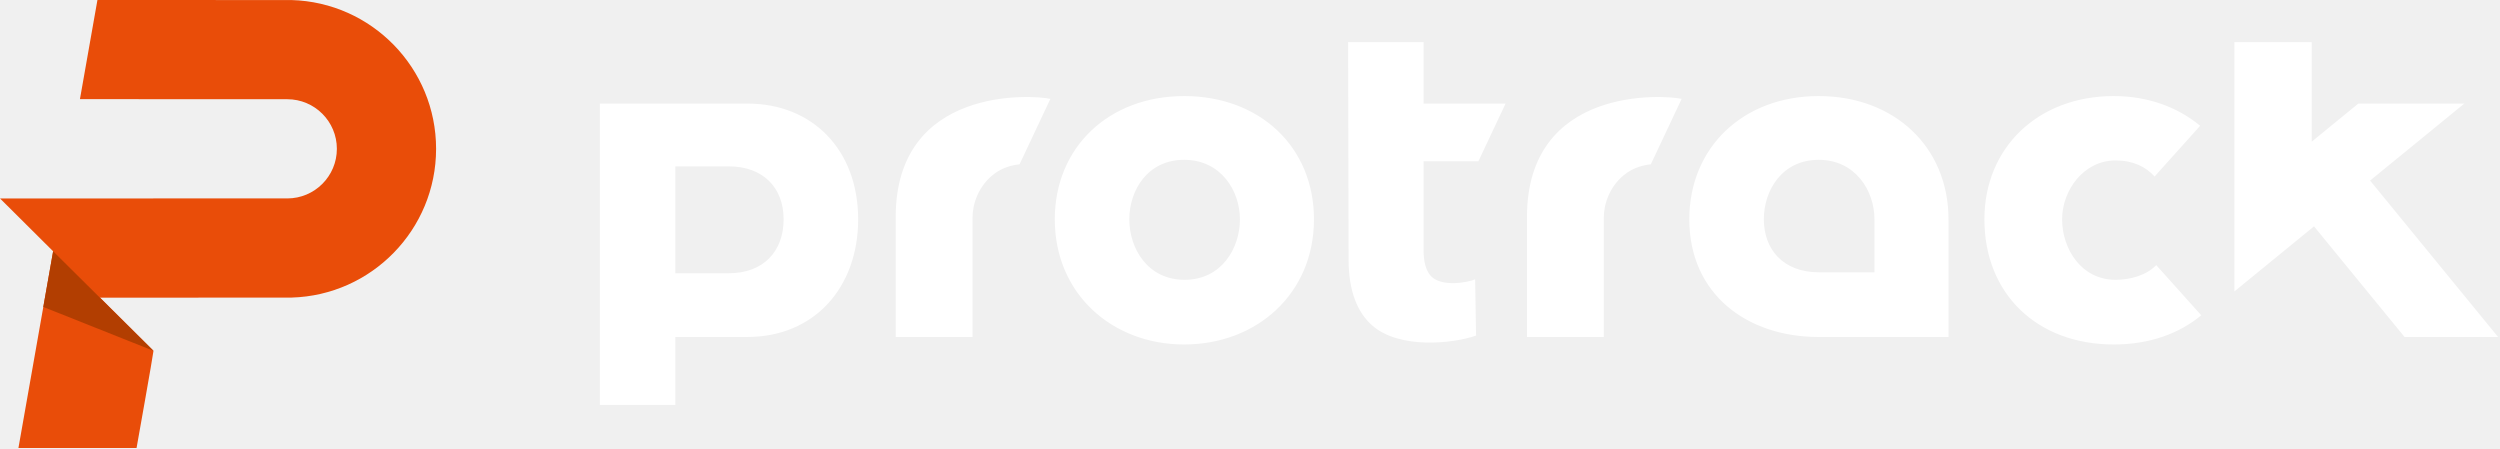
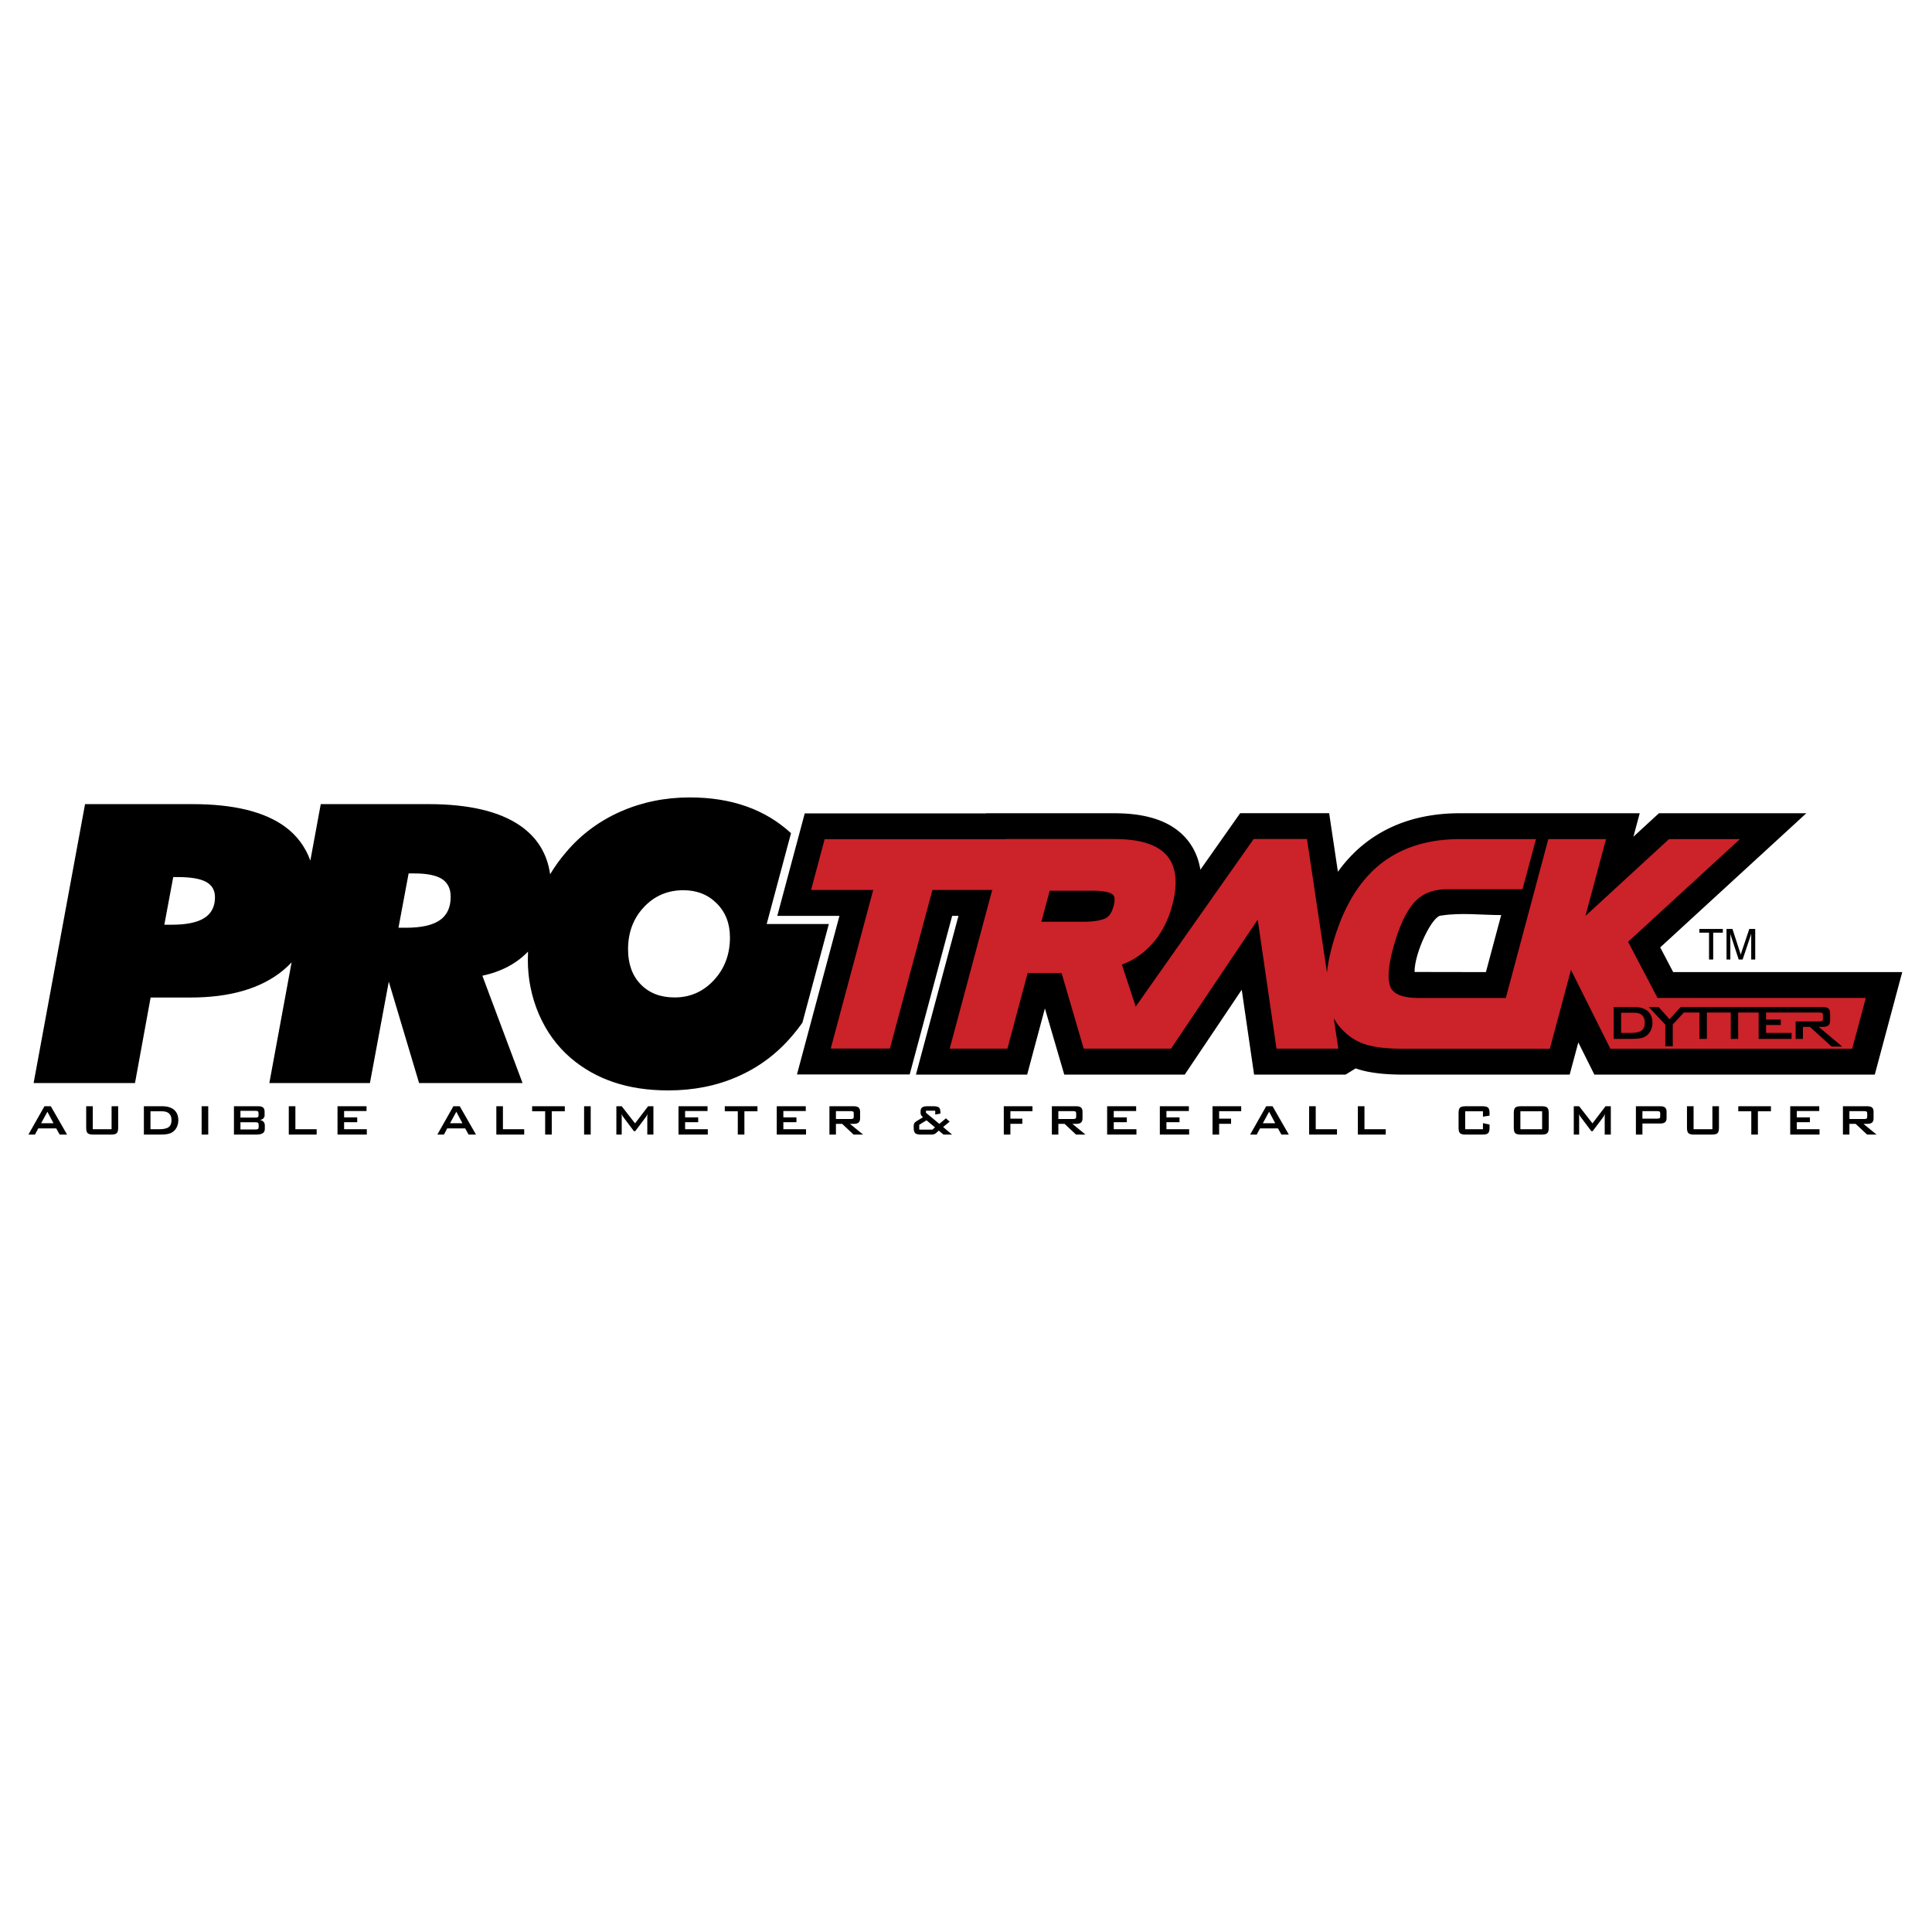
- <svg xmlns="http://www.w3.org/2000/svg" width="100%" height="100%" viewBox="0 0 1182 212" version="1.1" xml:space="preserve" style="fill-rule:evenodd;clip-rule:evenodd;stroke-linejoin:round;stroke-miterlimit:2;">
-   <g transform="matrix(4.16667,0,0,4.16667,0,-0.674995)">
-     <path d="M187.323,18.805C186.383,18.908 185.436,19.198 184.62,19.764C182.639,21.147 181.988,23.367 181.99,24.785L181.99,38.401L173.268,38.401L173.268,24.785C173.268,9.891 188.817,10.922 190.819,11.383L187.323,18.805ZM262.577,25.847L253.54,33.232L253.54,4.946L262.314,4.946L262.314,16.237L267.605,11.915L279.632,11.915L268.938,20.651L283.465,38.401L272.851,38.401L262.577,25.847ZM161.536,18.458L161.536,28.561C161.536,29.801 161.776,30.733 162.254,31.353C163.394,32.831 166.603,32.207 167.386,31.859L167.492,38.241C164.899,39.156 158.772,39.819 155.684,37.071C154.088,35.651 153.027,33.302 153.027,29.624L152.973,4.946L161.536,4.946L161.536,11.915L170.84,11.915L167.759,18.458L161.536,18.458ZM249.779,35.937C247.285,38.016 243.907,39.251 239.854,39.251C231.148,39.251 225.174,33.508 225.174,25.051C225.174,16.889 231.285,11.063 239.854,11.063C243.728,11.063 247.111,12.321 249.654,14.434L244.486,20.191C243.494,19.09 242.04,18.367 240.062,18.367C236.437,18.367 233.992,21.755 233.992,25.051C233.992,28.347 236.123,31.912 240.062,31.912C241.685,31.912 243.554,31.42 244.671,30.246L249.779,35.937ZM212.698,25.051C212.698,21.789 210.524,18.297 206.369,18.297C202.213,18.297 200.146,21.755 200.146,25.051C200.146,28.347 202.218,31.061 206.422,31.061L212.698,31.061L212.698,25.051ZM221.1,25.051L221.1,38.401L206.369,38.401C198.206,38.401 191.689,33.508 191.689,25.051C191.689,16.889 197.8,11.063 206.369,11.063C214.938,11.063 221.1,16.82 221.1,25.051ZM140.697,25.051C140.697,21.789 138.524,18.297 134.368,18.297C130.212,18.297 128.145,21.755 128.145,25.051C128.145,28.347 130.216,31.912 134.421,31.912C138.626,31.912 140.697,28.313 140.697,25.051ZM149.099,25.051C149.099,33.489 142.597,39.251 134.368,39.251C126.206,39.251 119.689,33.508 119.689,25.051C119.689,16.889 125.799,11.063 134.368,11.063C142.937,11.063 149.099,16.82 149.099,25.051ZM115.692,18.805C114.751,18.908 113.805,19.198 112.99,19.764C111.008,21.147 110.357,23.367 110.359,24.785L110.359,38.401L101.637,38.401L101.637,24.785C101.637,9.891 117.186,10.922 119.187,11.383L115.692,18.805ZM76.634,19.041L76.634,31.168L82.696,31.168C86.632,31.168 88.919,28.678 88.919,25.051C88.919,21.423 86.559,19.041 82.696,19.041L76.634,19.041ZM84.824,11.915C92.19,11.915 97.376,17.165 97.376,25.051C97.376,32.733 92.452,38.401 84.77,38.401L76.634,38.401L76.634,46.112L68.07,46.112L68.07,11.915L84.824,11.915Z" style="fill:white;" />
-     <path d="M9.071,11.412L11.056,0.162L33.077,0.168C42.174,0.423 49.484,7.889 49.484,17.049C49.484,26.208 42.176,33.675 33.079,33.929L11.356,33.941L17.417,39.971C17.381,40.425 15.495,51 15.495,51L2.091,51L6.028,28.676L0,22.679L32.596,22.678C35.702,22.678 38.225,20.157 38.225,17.049C38.225,13.943 35.702,11.421 32.596,11.421L9.071,11.412Z" style="fill:rgb(233,77,9);" />
-     <g>
-       <path d="M6.028,28.676L17.417,39.971L4.913,34.992L6.028,28.676Z" style="fill:rgb(178,62,1);" />
-     </g>
+ <svg xmlns="http://www.w3.org/2000/svg" width="2500" height="2500" viewBox="0 0 192.756 192.756">
+   <g fill-rule="evenodd" clip-rule="evenodd">
+     <path fill="#fff" d="M0 0h192.756v192.756H0V0z" />
+     <path d="M149.908 91.297c-1.926 0-4.043-.261-5.951.047-.896-.104-2.719 3.754-2.691 5.63l7.117.012 1.525-5.689zm37.274 15.916h-27.977l-1.604-3.209-.859 3.209h-16.664l-.152-.002h-.156l-.156-.002-.154-.004-.152-.004-.152-.004-.152-.006-.143-.008-.148-.006-.15-.01-.143-.01-.141-.01-.137-.012-.146-.012-.148-.016-.131-.014-.129-.016-.146-.018-.135-.02-.131-.018-.141-.021-.127-.023-.127-.021-.125-.023-.141-.027-.145-.033-.113-.027-.131-.031-.129-.033-.125-.035-.131-.037-.139-.043-.125-.043-.088-.029-1.006.617h-9.127l-1.234-8.465-5.684 8.465h-12.02l-1.934-6.604-1.77 6.604H91.517l4.243-15.835h-.629l-4.239 15.822H79.647l4.239-15.822h-6.202l2.74-10.226h18.09l.002-.014h12.771l.248.002.258.005.25.008.254.011.252.016.242.019.244.022.246.027.236.03.236.034.24.041.236.044.232.049.225.052.229.058.227.063.225.069.227.076.223.082.219.088.219.096.219.104.211.108.209.117.209.126.201.132.209.147.191.149.186.154.193.176.176.174.174.187.164.194.154.198.15.211.133.204.131.22.119.226.107.222.104.237.088.231.078.231.07.235.061.235.055.24.043.239.008.045 3.967-5.637h8.879l.875 5.84.064-.091.203-.269.205-.261.209-.255.217-.254.225-.248.227-.24.232-.235.24-.23.244-.223.254-.222.254-.208.258-.203.268-.2.27-.189.271-.182.279-.177.283-.171.287-.162.291-.155.295-.148.297-.14.303-.134.303-.125.303-.118.311-.112.314-.105.314-.098.316-.091.318-.083.32-.077.33-.071.32-.062.324-.057.332-.052.334-.044.33-.038.334-.032.34-.026.34-.02.34-.014.344-.009.33-.002h17.938l-.627 2.341 2.545-2.341h14.707l-14.58 13.385 1.293 2.463h22.855l-2.741 10.224zM68.322 88.817c-1.583 0-2.9.564-3.951 1.693-1.051 1.123-1.576 2.523-1.576 4.197 0 1.467.422 2.641 1.265 3.504.844.869 1.966 1.305 3.374 1.305 1.557 0 2.867-.578 3.932-1.732 1.063-1.148 1.596-2.57 1.596-4.256 0-1.375-.435-2.511-1.311-3.387-.877-.883-1.986-1.324-3.329-1.324zm-51.794 3.444h.74c1.473 0 2.556-.227 3.256-.674.707-.448 1.058-1.142 1.058-2.063 0-.701-.292-1.207-.875-1.531-.584-.324-1.519-.486-2.81-.486h-.479l-.89 4.754zm50.276 16.53c-2.005 0-3.815-.271-5.437-.816a12.89 12.89 0 0 1-4.333-2.453c-1.343-1.168-2.381-2.602-3.127-4.314a13.6 13.6 0 0 1-1.109-5.455c0-.274.005-.544.017-.812-1.15 1.199-2.672 2.003-4.556 2.408l4.009 10.705H41.946l-3.023-10.115-1.881 10.115H27.005l2.22-12.037a9.236 9.236 0 0 1-.864.807c-2.186 1.797-5.267 2.699-9.231 2.699h-3.97l-1.558 8.531H3.488L8.62 80.227h10.718c4.107 0 7.182.752 9.231 2.251a7.118 7.118 0 0 1 2.529 3.384l1.039-5.636h10.718c4.016 0 7.065.707 9.147 2.128 1.716 1.175 2.723 2.797 3.02 4.871.462-.775.994-1.512 1.596-2.211 1.479-1.752 3.289-3.095 5.424-4.042 2.134-.94 4.438-1.414 6.909-1.414 4.154 0 7.522 1.189 10.104 3.568l-2.428 9.062h6.202l-2.638 9.842c-.312.451-.651.885-1.016 1.305-1.518 1.791-3.328 3.146-5.437 4.068-2.101.927-4.411 1.388-6.934 1.388zM39.889 92.56h.746c1.531 0 2.66-.253 3.38-.753.721-.499 1.083-1.278 1.083-2.329 0-.811-.286-1.401-.863-1.777-.577-.369-1.492-.558-2.751-.558H40.9l-1.011 5.417zm132.882.575v2.596h-.381v-3.048h.592l.754 2.331c.021.067.039.119.049.155.01.036.018.068.023.096.012-.051.021-.097.033-.137l.035-.115.783-2.331h.594v3.048h-.402v-2.596c-.01.043-.02.088-.033.133a3.337 3.337 0 0 1-.039.133l-.783 2.33h-.393l-.764-2.33c-.016-.038-.027-.08-.039-.124l-.029-.141zm-2.128 2.596v-2.678h-.961v-.37h2.34v.37h-.963v2.678h-.416zm13.359 17.466v-2.83h2.42c.225 0 .387.043.488.131.102.086.15.227.15.418v.666c0 .189-.049.33-.15.416-.102.088-.264.131-.488.131h-.369l1.305 1.068h-.943l-1.141-1.068h-.623v1.068h-.649zm2.129-2.34h-1.48v.787h1.48c.113 0 .191-.016.234-.049.041-.033.062-.092.062-.176v-.34c0-.082-.021-.141-.062-.174-.043-.032-.121-.048-.234-.048zm-7.385 2.34v-2.83h2.896v.482h-2.238v.633h1.305v.48h-1.305v.701h2.264v.533h-2.922v.001zm-3.228-2.324v2.324h-.658v-2.324h-1.299v-.506h3.262v.506h-1.305zm-6.414-.506v2.297h1.875v-2.297h.656v2.162c0 .258-.049.434-.145.527-.098.094-.283.141-.557.141h-1.787c-.273 0-.459-.047-.557-.141-.096-.094-.145-.27-.145-.527v-2.162h.66zm-5.754 2.83v-2.83h2.42c.225 0 .387.043.488.131.1.086.15.227.15.418v.633c0 .191-.051.33-.15.416-.102.088-.264.129-.488.129h-1.771v1.104h-.649v-.001zm2.129-2.34h-1.48v.75h1.48c.113 0 .191-.016.232-.049.043-.033.064-.092.064-.176v-.303c0-.082-.021-.141-.064-.174-.041-.032-.119-.048-.232-.048zm-8.329 2.34v-2.83h.531l1.334 1.711 1.303-1.711h.527v2.83h-.611v-1.748c0-.033.002-.076.008-.129l.016-.172a4.011 4.011 0 0 1-.092.18 1.36 1.36 0 0 1-.072.115l-1.062 1.414h-.132l-1.066-1.418c-.039-.055-.072-.105-.1-.152s-.051-.094-.068-.137c.006.059.01.111.012.16.004.049.004.094.004.139v1.748h-.532zm-5.326-.533h2.168v-1.791h-2.168v1.791zm-.658-1.627c0-.258.047-.432.145-.527.096-.094.281-.143.557-.143h2.08c.275 0 .461.049.557.143.096.096.145.27.145.527v1.492c0 .258-.049.434-.145.527s-.281.141-.557.141h-2.08c-.275 0-.461-.047-.557-.141-.098-.094-.145-.27-.145-.527v-1.492zm-3.078-.164h-1.773v1.791h1.773v-.607l.658.137v.336c0 .258-.047.434-.145.527s-.283.141-.557.141h-1.688c-.275 0-.461-.047-.557-.141s-.145-.27-.145-.527v-1.492c0-.258.049-.432.145-.527.096-.094.281-.143.557-.143h1.688c.273 0 .459.049.557.143.098.096.145.27.145.527v.268l-.658.105v-.538zm-12.479 2.324v-2.83h.658v2.297h2.121v.533h-2.779zm-4.863 0v-2.83h.658v2.297h2.123v.533h-2.781zm-5.887 0l1.602-2.83h.633l1.623 2.83h-.738l-.34-.617h-1.793l-.33.617h-.657zm1.268-1.129h1.238l-.611-1.15-.627 1.15zm-5.02 1.129v-2.83h2.861v.496h-2.203v.744h1.191v.516h-1.191v1.074h-.658zm-5.255 0v-2.83h2.895v.482h-2.236v.633h1.305v.48h-1.305v.701h2.264v.533h-2.923v.001zm-5.258 0v-2.83h2.896v.482h-2.238v.633h1.307v.48h-1.307v.701h2.264v.533h-2.922v.001zm-5.516 0v-2.83h2.42c.225 0 .387.043.488.131.102.086.15.227.15.418v.666c0 .189-.049.33-.15.416-.102.088-.264.131-.488.131h-.369l1.305 1.068h-.943l-1.141-1.068h-.623v1.068h-.649zm2.129-2.34h-1.48v.787h1.48c.113 0 .191-.016.234-.049.041-.033.062-.092.062-.176v-.34c0-.082-.021-.141-.062-.174-.043-.032-.121-.048-.234-.048zm-6.926 2.34v-2.83h2.861v.496h-2.201v.744h1.189v.516h-1.189v1.074h-.66zm-8.278 0c-.276 0-.463-.047-.562-.143-.098-.094-.147-.27-.147-.525v-.186c0-.123.021-.221.063-.289.042-.07.138-.148.288-.238l.575-.346c-.084-.07-.146-.141-.184-.207s-.058-.141-.058-.221v-.158c0-.188.052-.32.155-.398.104-.078.285-.119.546-.119h.569c.273 0 .459.043.558.125.098.082.147.23.147.445v.172l-.512.086v-.377h-.925v.203l1.333 1.107.656-.549.375.324-.653.541.893.752h-.861l-.466-.395-.252.225a.667.667 0 0 1-.212.133.991.991 0 0 1-.32.037h-1.006v.001zm-.155-.492h1.311l.263-.225-.849-.707-.725.445v.487zm-8.961.492v-2.83h2.42c.225 0 .387.043.488.131.101.086.151.227.151.418v.666c0 .189-.05.33-.151.416-.101.088-.264.131-.488.131h-.369l1.305 1.068h-.944l-1.14-1.068h-.624v1.068h-.648zm2.129-2.34h-1.481v.787h1.481c.114 0 .192-.016.234-.049s.063-.092.063-.176v-.34c0-.082-.021-.141-.063-.174s-.121-.048-.234-.048zm-7.386 2.34v-2.83h2.896v.482h-2.238v.633h1.306v.48h-1.306v.701h2.264v.533H77.63v.001zm-3.228-2.324v2.324h-.659v-2.324h-1.297v-.506h3.26v.506h-1.304zm-6.574 2.324v-2.83h2.896v.482h-2.238v.633h1.306v.48h-1.306v.701h2.264v.533h-2.922v.001zm-6.2 0v-2.83h.533l1.333 1.711 1.304-1.711h.527v2.83h-.61v-1.748c0-.033.002-.076.006-.129l.018-.172c-.036.072-.066.133-.093.18a1.337 1.337 0 0 1-.073.115l-1.062 1.414h-.132l-1.064-1.418a1.73 1.73 0 0 1-.101-.152 1.086 1.086 0 0 1-.068-.137c.005.059.01.111.012.16.003.049.004.094.004.139v1.748h-.534zm-3.218 0v-2.83h.659v2.83h-.659zm-3.227-2.324v2.324h-.659v-2.324h-1.298v-.506h3.26v.506h-1.303zm-5.53 2.324v-2.83h.659v2.297h2.122v.533h-2.781zm-5.885 0l1.6-2.83h.634l1.623 2.83h-.739l-.339-.617h-1.793l-.329.617h-.657zm1.266-1.129h1.238l-.61-1.15-.628 1.15zm-11.226 1.129v-2.83h2.896v.482h-2.238v.633h1.307v.48h-1.307v.701h2.264v.533h-2.922v.001zm-4.863 0v-2.83h.659v2.297h2.122v.533h-2.781zm-5.471 0v-2.83h2.425c.223 0 .385.045.484.133.1.086.15.227.15.418v.344a.425.425 0 0 1-.126.324.607.607 0 0 1-.362.152c.163.021.288.078.376.174s.132.219.132.369v.361c0 .188-.068.326-.205.418-.138.09-.346.137-.627.137h-2.247zm2.15-1.228h-1.501v.719h1.501c.124 0 .209-.018.252-.057.044-.037.066-.102.066-.197v-.215c0-.094-.022-.158-.066-.195-.043-.038-.128-.055-.252-.055zm0-1.141h-1.501v.674h1.501c.114 0 .193-.014.237-.045.044-.029.065-.082.065-.158v-.266c0-.074-.021-.127-.065-.158s-.123-.047-.237-.047zm-5.374 2.369v-2.83h.658v2.83h-.658zm-5.761 0v-2.83h1.82c.519 0 .918.123 1.197.365s.418.586.418 1.033c0 .264-.055.502-.163.713a1.256 1.256 0 0 1-.461.5c-.122.076-.275.131-.458.166s-.417.053-.703.053h-1.65zm.658-.533h.851c.453 0 .774-.07.963-.211.189-.141.284-.375.284-.699 0-.289-.078-.508-.235-.656s-.389-.225-.696-.225h-1.167v1.791zm-5.755-2.297v2.297h1.875v-2.297h.655v2.162c0 .258-.048.434-.144.527-.098.094-.283.141-.558.141H9.435c-.273 0-.458-.047-.555-.141-.098-.094-.146-.27-.146-.527v-2.162h.658zm-6.424 2.83l1.6-2.83h.634l1.623 2.83h-.74l-.34-.617H3.953l-.329.617h-.656zm1.266-1.129h1.238l-.61-1.15-.628 1.15z" fill="#fff" />
+     <path d="M149.773 91.297c-1.926 0-4.043-.261-5.949.047-.898-.104-2.719 3.754-2.693 5.63l7.119.012 1.523-5.689zm37.274 15.916H159.07l-1.602-3.209-.861 3.209h-16.662l-.154-.002h-.154l-.156-.002-.154-.004-.154-.004-.15-.004-.154-.006-.143-.008-.146-.006-.152-.01-.143-.01-.141-.01-.137-.012-.145-.012-.15-.016-.129-.014-.129-.016-.146-.018-.135-.02-.131-.018-.143-.021-.127-.023-.127-.021-.123-.023-.143-.027-.143-.033-.115-.027-.129-.031-.131-.033-.123-.035-.131-.037-.139-.043-.125-.043-.088-.029-1.008.617h-9.127l-1.232-8.465-5.686 8.465h-12.02l-1.932-6.604-1.77 6.604H91.384l4.243-15.835h-.629l-4.239 15.822H79.513l4.239-15.822H77.55l2.74-10.226h18.089l.004-.014h12.771l.248.002.256.005.25.008.254.011.254.016.242.019.244.022.244.027.238.03.236.034.24.041.236.044.23.049.227.052.227.058.227.063.227.069.227.077.223.082.217.087.221.096.219.104.211.108.209.117.207.126.203.132.207.147.191.149.188.154.193.176.174.174.174.187.166.194.154.198.15.211.131.204.133.22.117.225.109.222.102.237.088.231.08.232.068.234.062.235.053.24.045.239.006.046 3.969-5.638h8.879l.873 5.84.066-.09.201-.27.205-.261.209-.255.219-.254.225-.248.227-.239.232-.236.24-.23.242-.224.256-.222.254-.208.258-.203.268-.2.268-.189.273-.182.279-.177.283-.171.287-.162.291-.155.293-.148.299-.141.301-.134.303-.125.305-.119.311-.112.314-.105.314-.098.316-.091.316-.083.322-.077.328-.071.322-.062.322-.057.334-.052.332-.044.332-.038.334-.032.34-.026.34-.02.338-.014.344-.009.332-.003h17.938l-.629 2.341 2.547-2.341h14.705l-14.578 13.385 1.291 2.463h22.855l-2.74 10.229zM68.188 88.817c-1.583 0-2.9.564-3.951 1.693-1.051 1.122-1.576 2.523-1.576 4.197 0 1.466.422 2.64 1.265 3.503.843.869 1.966 1.305 3.374 1.305 1.557 0 2.868-.578 3.932-1.732 1.064-1.148 1.596-2.57 1.596-4.256 0-1.375-.435-2.511-1.311-3.387-.876-.882-1.986-1.323-3.329-1.323zm-51.793 3.444h.739c1.473 0 2.556-.227 3.256-.674.707-.448 1.058-1.142 1.058-2.063 0-.701-.292-1.207-.875-1.531-.584-.324-1.519-.486-2.81-.486h-.479l-.889 4.754zm50.275 16.53c-2.005 0-3.815-.271-5.437-.816s-3.062-1.363-4.333-2.453c-1.343-1.168-2.381-2.602-3.127-4.314a13.616 13.616 0 0 1-1.109-5.455c0-.274.005-.544.017-.812-1.149 1.199-2.672 2.003-4.556 2.408l4.009 10.705H41.812l-3.023-10.115-1.881 10.115H26.872l2.22-12.037a9.349 9.349 0 0 1-.863.807c-2.187 1.797-5.268 2.699-9.232 2.699h-3.97l-1.558 8.531H3.354l5.132-27.826h10.718c4.106 0 7.181.753 9.231 2.251a7.121 7.121 0 0 1 2.528 3.384l1.039-5.636H42.72c4.016 0 7.064.707 9.147 2.128 1.716 1.175 2.723 2.797 3.021 4.871.461-.775.994-1.512 1.596-2.211 1.479-1.752 3.289-3.095 5.424-4.042 2.134-.94 4.437-1.414 6.909-1.414 4.154 0 7.522 1.189 10.103 3.568l-2.428 9.062h6.202l-2.637 9.844c-.313.449-.651.883-1.016 1.303-1.518 1.791-3.329 3.146-5.437 4.068-2.101.928-4.41 1.387-6.934 1.387zm-26.915-16.23h.746c1.532 0 2.66-.253 3.38-.753.721-.5 1.084-1.278 1.084-2.329 0-.811-.286-1.401-.863-1.778-.577-.369-1.492-.558-2.75-.558h-.584l-1.013 5.418z" />
+     <path d="M154.475 83.717h5.76l-2.055 7.667 8.338-7.667h7.078l-11.162 10.247 2.939 5.602h20.779l-1.357 5.066h-24.129l-3.93-7.865-2.107 7.865H139.663l-.141-.002-.141-.004-.137-.004-.135-.004-.133-.006-.131-.004-.129-.008-.129-.008-.125-.008-.123-.01-.121-.01-.119-.01-.119-.012-.115-.012-.113-.014-.111-.014-.111-.016-.107-.016-.107-.016-.104-.018-.104-.02-.102-.02-.098-.02-.098-.021-.096-.021-.094-.023-.092-.023-.09-.025-.088-.025-.088-.027-.084-.029-.084-.029-.082-.029-.082-.031-.08-.033-.08-.033-.08-.035-.078-.035-.078-.037-.078-.039-.076-.039-.076-.041-.074-.041-.076-.043-.074-.043-.072-.047-.074-.045-.07-.047-.072-.049-.07-.049-.07-.051-.068-.053-.068-.053-.068-.055-.066-.055-.066-.057-.064-.057-.064-.059-.064-.059-.064-.061-.062-.062-.061-.061-.078-.082-.078-.084-.078-.088-.074-.088-.072-.09-.07-.092-.068-.092-.066-.096-.064-.096-.062-.098-.061-.098-.057-.102-.041-.072.457 3.049h-6.168l-1.875-12.875-8.648 12.875h-8.711l-2.211-7.547h-3.381l-2.023 7.547h-5.757l4.242-15.834h-5.967l-4.239 15.823h-5.905l4.239-15.823h-6.202l1.357-5.067h18.077l.004-.014h10.797l.223.001.223.004.219.007.213.01.209.013.207.016.201.019.199.022.193.025.189.028.188.031.182.034.178.037.174.041.17.043.168.047.162.05.158.054.154.057.15.06.145.064.143.067.137.071.135.074.129.078.125.082.119.085.117.089.109.093.107.096.102.101.098.104.092.108.086.112.082.116.078.12.072.123.068.126.062.13.057.134.053.136.049.14.043.143.037.146.033.149.027.152.023.155.02.158.014.161.008.163.006.166v.168l-.006.171-.008.174-.014.176-.018.179-.023.182-.025.184-.031.186-.035.189-.039.192-.043.194-.049.196-.051.199-.041.15-.043.148-.045.147-.047.146-.049.144-.049.143-.053.142-.055.14-.055.139-.059.138-.059.136-.062.135-.062.133-.066.132-.066.131-.07.129-.07.128-.074.127-.074.125-.078.124-.078.123-.082.121-.084.12-.084.117-.088.116-.088.115-.092.113-.094.111-.094.11-.098.108-.1.106-.102.105-.102.104-.105.101-.107.099-.107.096-.109.094-.111.092-.113.09-.113.087-.115.085-.117.083-.119.081-.119.078-.121.076-.123.073-.123.072-.125.068-.127.066-.127.063-.129.061-.129.059-.131.057-.131.055-.133.051-.02.006 1.379 4.189 11.768-16.72h5.32l1.992 13.316.012-.092.018-.15.021-.155.021-.155.025-.156.025-.158.027-.159.031-.161.031-.162.033-.163.037-.164.037-.166.039-.167.041-.168.043-.17.047-.172.088-.327.094-.322.096-.318.102-.313.102-.308.107-.304.109-.298.111-.295.117-.289.119-.284.123-.28.127-.274.129-.271.135-.266.137-.261.141-.257.145-.251.14-.239.15-.241.156-.237.158-.232.164-.228.166-.222.172-.218.174-.212.178-.208.184-.202.186-.197.189-.192.193-.186.197-.181.201-.176.207-.17.209-.164.213-.159.217-.153.221-.147.225-.142.227-.136.23-.131.234-.125.238-.12.242-.114.244-.108.246-.103.25-.097.254-.092.256-.086.26-.08.262-.075.266-.07.268-.064.27-.059.273-.054.277-.048.279-.043.281-.038.285-.032.287-.028.291-.022.293-.018.297-.013.299-.007.299-.003h7.576l-1.34 5.001h-7.488l-.143.002-.135.004-.135.007-.129.009-.129.012-.125.015-.121.017-.119.02-.117.022-.115.024-.111.026-.109.029-.105.031-.104.034-.102.036-.1.037-.096.04-.096.042-.092.044-.09.045-.088.048-.086.05-.086.052-.082.055-.082.057-.08.059-.078.062-.078.063-.076.067-.076.069-.074.072-.074.075-.072.078-.074.083-.072.087-.074.091-.074.096-.074.101-.074.105-.074.109-.072.114-.074.119-.074.124-.072.127-.074.133-.072.137-.072.142-.072.146-.07.151-.07.156-.07.16-.068.165-.068.169-.068.174-.066.178-.066.182-.064.187-.066.191-.062.196-.062.2-.062.204-.062.209-.059.213-.061.217-.049.186-.045.182-.043.178-.041.174-.037.17-.033.166-.031.162-.027.158-.025.154-.021.149-.02.146-.016.141-.014.139-.012.133-.008.129-.004.123-.002.121v.115l.002.113.006.107.008.102.01.1.014.094.014.09.018.086.02.082.021.078.023.074.023.068.027.066.027.061.029.057.031.053.035.055.037.051.041.051.043.049.047.047.049.045.051.045.057.043.059.043.062.039.064.041.07.037.072.037.078.033.08.033.086.033.088.029.094.027.096.027.102.023.105.023.109.02.113.02.119.016.121.016.127.012.129.01.135.008.139.006.143.004.15.002h8.721l4.239-15.852zm-45.666 5.149h-4.08l-.832 3.099h4.201l.113-.002.113-.002.109-.003.107-.004.105-.006.102-.006.1-.007.098-.008.096-.009.09-.009.09-.011.088-.012.082-.012.082-.014.078-.014.076-.014.07-.016.07-.016.066-.016.064-.017.059-.017.057-.018.055-.019.051-.018.047-.018.045-.018.041-.018.037-.018.035-.017.031-.017.027-.016.029-.018.025-.017.025-.017.025-.019.025-.02.023-.02.023-.02.025-.022.023-.023.021-.023.023-.024.023-.026.021-.028.023-.028.023-.031.023-.034.023-.034.021-.036.023-.039.023-.041.023-.042.021-.044.021-.046.023-.049.021-.051.021-.053.021-.055.02-.058.021-.06.02-.062.018-.064.02-.066.016-.066.016-.064.014-.062.014-.06.01-.058.008-.055.008-.053.006-.052.004-.049.002-.046.002-.044v-.083l-.002-.038-.004-.036-.004-.035-.006-.033-.006-.03-.006-.029-.008-.027-.01-.026-.008-.024-.01-.023-.012-.022-.01-.021-.014-.02-.012-.019-.014-.018-.014-.018-.016-.017-.016-.017-.018-.015-.016-.014-.021-.016-.023-.016-.027-.017-.031-.017-.033-.018-.037-.018-.041-.018-.045-.018-.047-.017-.051-.017-.055-.017-.059-.016-.061-.016-.064-.015-.068-.015-.072-.014-.074-.013-.078-.013-.082-.011-.084-.01-.09-.01-.09-.009-.096-.008-.096-.007-.102-.006-.105-.005-.105-.004-.111-.003-.113-.002-.117-.002h-.109v.005z" fill="#cc2229" />
+     <path d="M172.637 93.135v2.596h-.381v-3.048h.592l.756 2.332.049.155c.01.036.018.068.023.096.012-.051.021-.097.033-.136.012-.041.021-.079.035-.115l.783-2.332h.592v3.048h-.4v-2.596l-.033.133a1.69 1.69 0 0 1-.041.133l-.783 2.33h-.391l-.766-2.33c-.014-.038-.025-.08-.037-.124a1.59 1.59 0 0 1-.031-.142zm-2.127 2.596v-2.677h-.963v-.371h2.34v.371h-.961v2.677h-.416zM161 103.65v-3.18h2.047c.584 0 1.033.137 1.348.408.312.273.471.66.471 1.162 0 .297-.062.564-.186.801a1.365 1.365 0 0 1-.518.562 1.502 1.502 0 0 1-.516.188 4.34 4.34 0 0 1-.789.059H161zm.742-.597h.957c.508 0 .869-.08 1.082-.238.213-.16.318-.42.318-.785 0-.326-.088-.572-.264-.738-.178-.168-.438-.252-.783-.252h-1.311v2.013h.001zm14.459-2.033v.703h1.469v.541h-1.469v.789h2.545v.598h-3.285v-2.631h-2.043v2.631h-.74v-2.631h-2.381v2.631h-.74v-2.631H168l-1.107 1.189v2.182h-.746v-2.164l-1.652-1.756h.986l1.092 1.221 1.096-1.221h14.201c.254 0 .436.047.551.145.111.098.168.256.168.471v.748c0 .215-.057.371-.168.469-.115.098-.297.148-.551.148h-.414l2.344 1.967h-1.062l-2.158-1.967h-.701v1.199h-.729v-1.742l2.393-.002c.129 0 .217-.02.264-.057s.07-.102.07-.197v-.383c0-.092-.023-.156-.07-.193s-.135-.057-.264-.057h-5.342zM183.869 113.197v-2.828h2.42c.225 0 .387.041.488.129.1.086.15.227.15.418v.666c0 .189-.051.33-.15.416-.102.088-.264.131-.488.131h-.369l1.305 1.068h-.943l-1.141-1.068h-.625v1.068h-.647zm2.129-2.34h-1.482v.787h1.482c.113 0 .191-.016.232-.049.043-.033.062-.092.062-.176v-.34c0-.082-.02-.141-.062-.174-.041-.03-.119-.048-.232-.048zm-7.387 2.34v-2.828h2.896v.48h-2.238v.633h1.307v.48h-1.307v.701h2.266v.533h-2.924v.001zm-3.226-2.322v2.322h-.658v-2.322h-1.299v-.506h3.26v.506h-1.303zm-6.416-.506v2.295h1.877v-2.295h.654v2.16c0 .258-.047.434-.143.527-.098.094-.283.141-.559.141h-1.787c-.271 0-.457-.047-.555-.141s-.146-.27-.146-.527v-2.16h.659zm-5.754 2.828v-2.828h2.42c.225 0 .389.041.488.129.102.086.152.227.152.418v.633c0 .191-.051.33-.152.416-.1.088-.264.129-.488.129h-1.771v1.104h-.649v-.001zm2.129-2.34h-1.48v.75h1.48c.115 0 .191-.016.234-.049.041-.033.062-.092.062-.176v-.303c0-.082-.021-.141-.062-.174-.043-.03-.119-.048-.234-.048zm-8.328 2.34v-2.828h.533l1.332 1.709 1.303-1.709h.527v2.828h-.609v-1.748c0-.033.002-.076.006-.129.004-.051.012-.109.018-.172a2.54 2.54 0 0 1-.094.18c-.025.047-.051.086-.07.115l-1.062 1.414h-.133l-1.064-1.418a3.696 3.696 0 0 1-.102-.152 1.447 1.447 0 0 1-.068-.137c.006.059.012.111.014.16s.004.094.004.139v1.748h-.535zm-5.327-.533h2.17v-1.789h-2.17v1.789zm-.658-1.627c0-.256.049-.432.145-.527.098-.094.283-.141.557-.141h2.082c.273 0 .459.047.557.141.096.096.145.271.145.527v1.492c0 .258-.049.434-.145.527-.098.094-.283.141-.557.141h-2.082c-.273 0-.459-.047-.557-.141-.096-.094-.145-.27-.145-.527v-1.492zm-3.076-.162h-1.773v1.789h1.773v-.607l.658.137v.336c0 .258-.049.434-.146.527-.096.094-.281.141-.555.141h-1.688c-.275 0-.461-.047-.559-.141-.096-.094-.143-.27-.143-.527v-1.492c0-.256.047-.432.143-.527.098-.094.283-.141.559-.141h1.688c.273 0 .459.047.555.141.098.096.146.271.146.527v.268l-.658.105v-.536zm-12.48 2.322v-2.828h.658v2.295h2.123v.533h-2.781zm-4.862 0v-2.828h.658v2.295h2.121v.533h-2.779zm-5.886 0l1.602-2.828h.633l1.623 2.828h-.74l-.34-.617h-1.793l-.328.617h-.657zm1.265-1.129h1.24l-.611-1.15-.629 1.15zm-5.017 1.129v-2.828h2.859v.494h-2.201v.744h1.191v.516h-1.191v1.074h-.658zm-5.258 0v-2.828h2.896v.48h-2.238v.633h1.307v.48h-1.307v.701h2.266v.533h-2.924v.001zm-5.258 0v-2.828h2.896v.48h-2.236v.633h1.305v.48h-1.305v.701h2.264v.533h-2.924v.001zm-5.514 0v-2.828h2.42c.225 0 .387.041.488.129.1.086.15.227.15.418v.666c0 .189-.051.33-.15.416-.102.088-.264.131-.488.131h-.369l1.305 1.068h-.945l-1.139-1.068h-.625v1.068h-.647zm2.129-2.34h-1.482v.787h1.482c.113 0 .191-.016.232-.049.043-.033.064-.092.064-.176v-.34c0-.082-.021-.141-.064-.174-.04-.03-.118-.048-.232-.048zm-6.926 2.34v-2.828h2.861v.494h-2.203v.744h1.191v.516h-1.191v1.074h-.658zm-8.278 0c-.276 0-.464-.047-.562-.143-.098-.094-.147-.27-.147-.525v-.186c0-.123.021-.221.063-.289.042-.07.138-.148.288-.238l.576-.346a.805.805 0 0 1-.184-.207.43.43 0 0 1-.058-.221v-.158c0-.188.052-.32.155-.398.104-.078.285-.117.547-.117h.568c.273 0 .459.041.558.123.098.082.147.23.147.447v.17l-.512.086v-.377h-.925v.203l1.333 1.107.656-.549.375.324-.653.541.894.752h-.861l-.466-.395-.252.225a.667.667 0 0 1-.212.133.988.988 0 0 1-.319.037H91.87v.001zm-.156-.492h1.311l.263-.225-.849-.707-.726.445v.487h.001zm-8.961.492v-2.828h2.42c.225 0 .387.041.488.129.101.086.151.227.151.418v.666c0 .189-.05.33-.151.416-.101.088-.264.131-.488.131h-.369l1.305 1.068h-.944l-1.14-1.068h-.624v1.068h-.648zm2.129-2.34h-1.481v.787h1.481c.114 0 .192-.016.234-.049s.063-.092.063-.176v-.34c0-.082-.021-.141-.063-.174-.042-.03-.12-.048-.234-.048zm-7.385 2.34v-2.828h2.896v.48h-2.238v.633h1.306v.48h-1.306v.701h2.264v.533h-2.922v.001zm-3.228-2.322v2.322h-.659v-2.322h-1.297v-.506h3.26v.506h-1.304zm-6.574 2.322v-2.828h2.896v.48h-2.238v.633h1.306v.48h-1.306v.701h2.265v.533h-2.923v.001zm-6.2 0v-2.828h.533l1.332 1.709 1.304-1.709h.527v2.828h-.61v-1.748c0-.033.002-.076.006-.129l.018-.172c-.036.072-.066.133-.093.18s-.052.086-.072.115l-1.062 1.414h-.132l-1.065-1.418c-.04-.055-.073-.105-.101-.152s-.05-.094-.068-.137c.005.059.01.111.012.16.003.049.004.094.004.139v1.748h-.533zm-3.219 0v-2.828h.659v2.828h-.659zm-3.227-2.322v2.322h-.659v-2.322h-1.298v-.506h3.26v.506h-1.303zm-5.529 2.322v-2.828h.658v2.295H52.3v.533h-2.78zm-5.886 0l1.6-2.828h.634l1.622 2.828h-.739l-.339-.617h-1.793l-.328.617h-.657zm1.266-1.129h1.238l-.61-1.15-.628 1.15zm-11.226 1.129v-2.828h2.896v.48h-2.238v.633h1.307v.48h-1.307v.701h2.265v.533h-2.923v.001zm-4.862 0v-2.828h.659v2.295h2.122v.533h-2.781zm-5.471 0v-2.828h2.425c.223 0 .384.043.483.131.1.086.15.227.15.418v.344a.425.425 0 0 1-.126.324.604.604 0 0 1-.361.152c.163.021.288.08.376.174a.525.525 0 0 1 .132.369v.361c0 .188-.068.326-.205.418-.138.09-.346.137-.627.137h-2.247zm2.149-1.228h-1.501v.719h1.501c.125 0 .209-.018.252-.057.043-.037.066-.102.066-.197v-.215c0-.094-.022-.158-.066-.195-.043-.038-.128-.055-.252-.055zm0-1.141h-1.501v.674h1.501c.114 0 .193-.014.237-.045.044-.029.066-.082.066-.158v-.266c0-.074-.021-.127-.066-.158-.044-.031-.123-.047-.237-.047zm-5.373 2.369v-2.828h.659v2.828h-.659zm-5.762 0v-2.828h1.82c.519 0 .918.121 1.198.363.278.242.418.586.418 1.033 0 .264-.055.502-.163.713a1.26 1.26 0 0 1-.46.5c-.123.076-.276.131-.458.166s-.417.053-.703.053h-1.652zm.659-.533h.851c.453 0 .774-.07.962-.211.189-.141.285-.375.285-.697 0-.291-.079-.51-.236-.658s-.389-.223-.696-.223h-1.167v1.789h.001zm-5.756-2.295v2.295h1.875v-2.295h.656v2.16c0 .258-.048.434-.144.527-.097.094-.283.141-.558.141H9.301c-.273 0-.459-.047-.556-.141-.098-.094-.146-.27-.146-.527v-2.16h.659zm-6.424 2.828l1.601-2.828h.634l1.622 2.828h-.739l-.34-.617H3.819l-.329.617h-.656zm1.267-1.129h1.238l-.61-1.15-.628 1.15z" />
  </g>
</svg>
